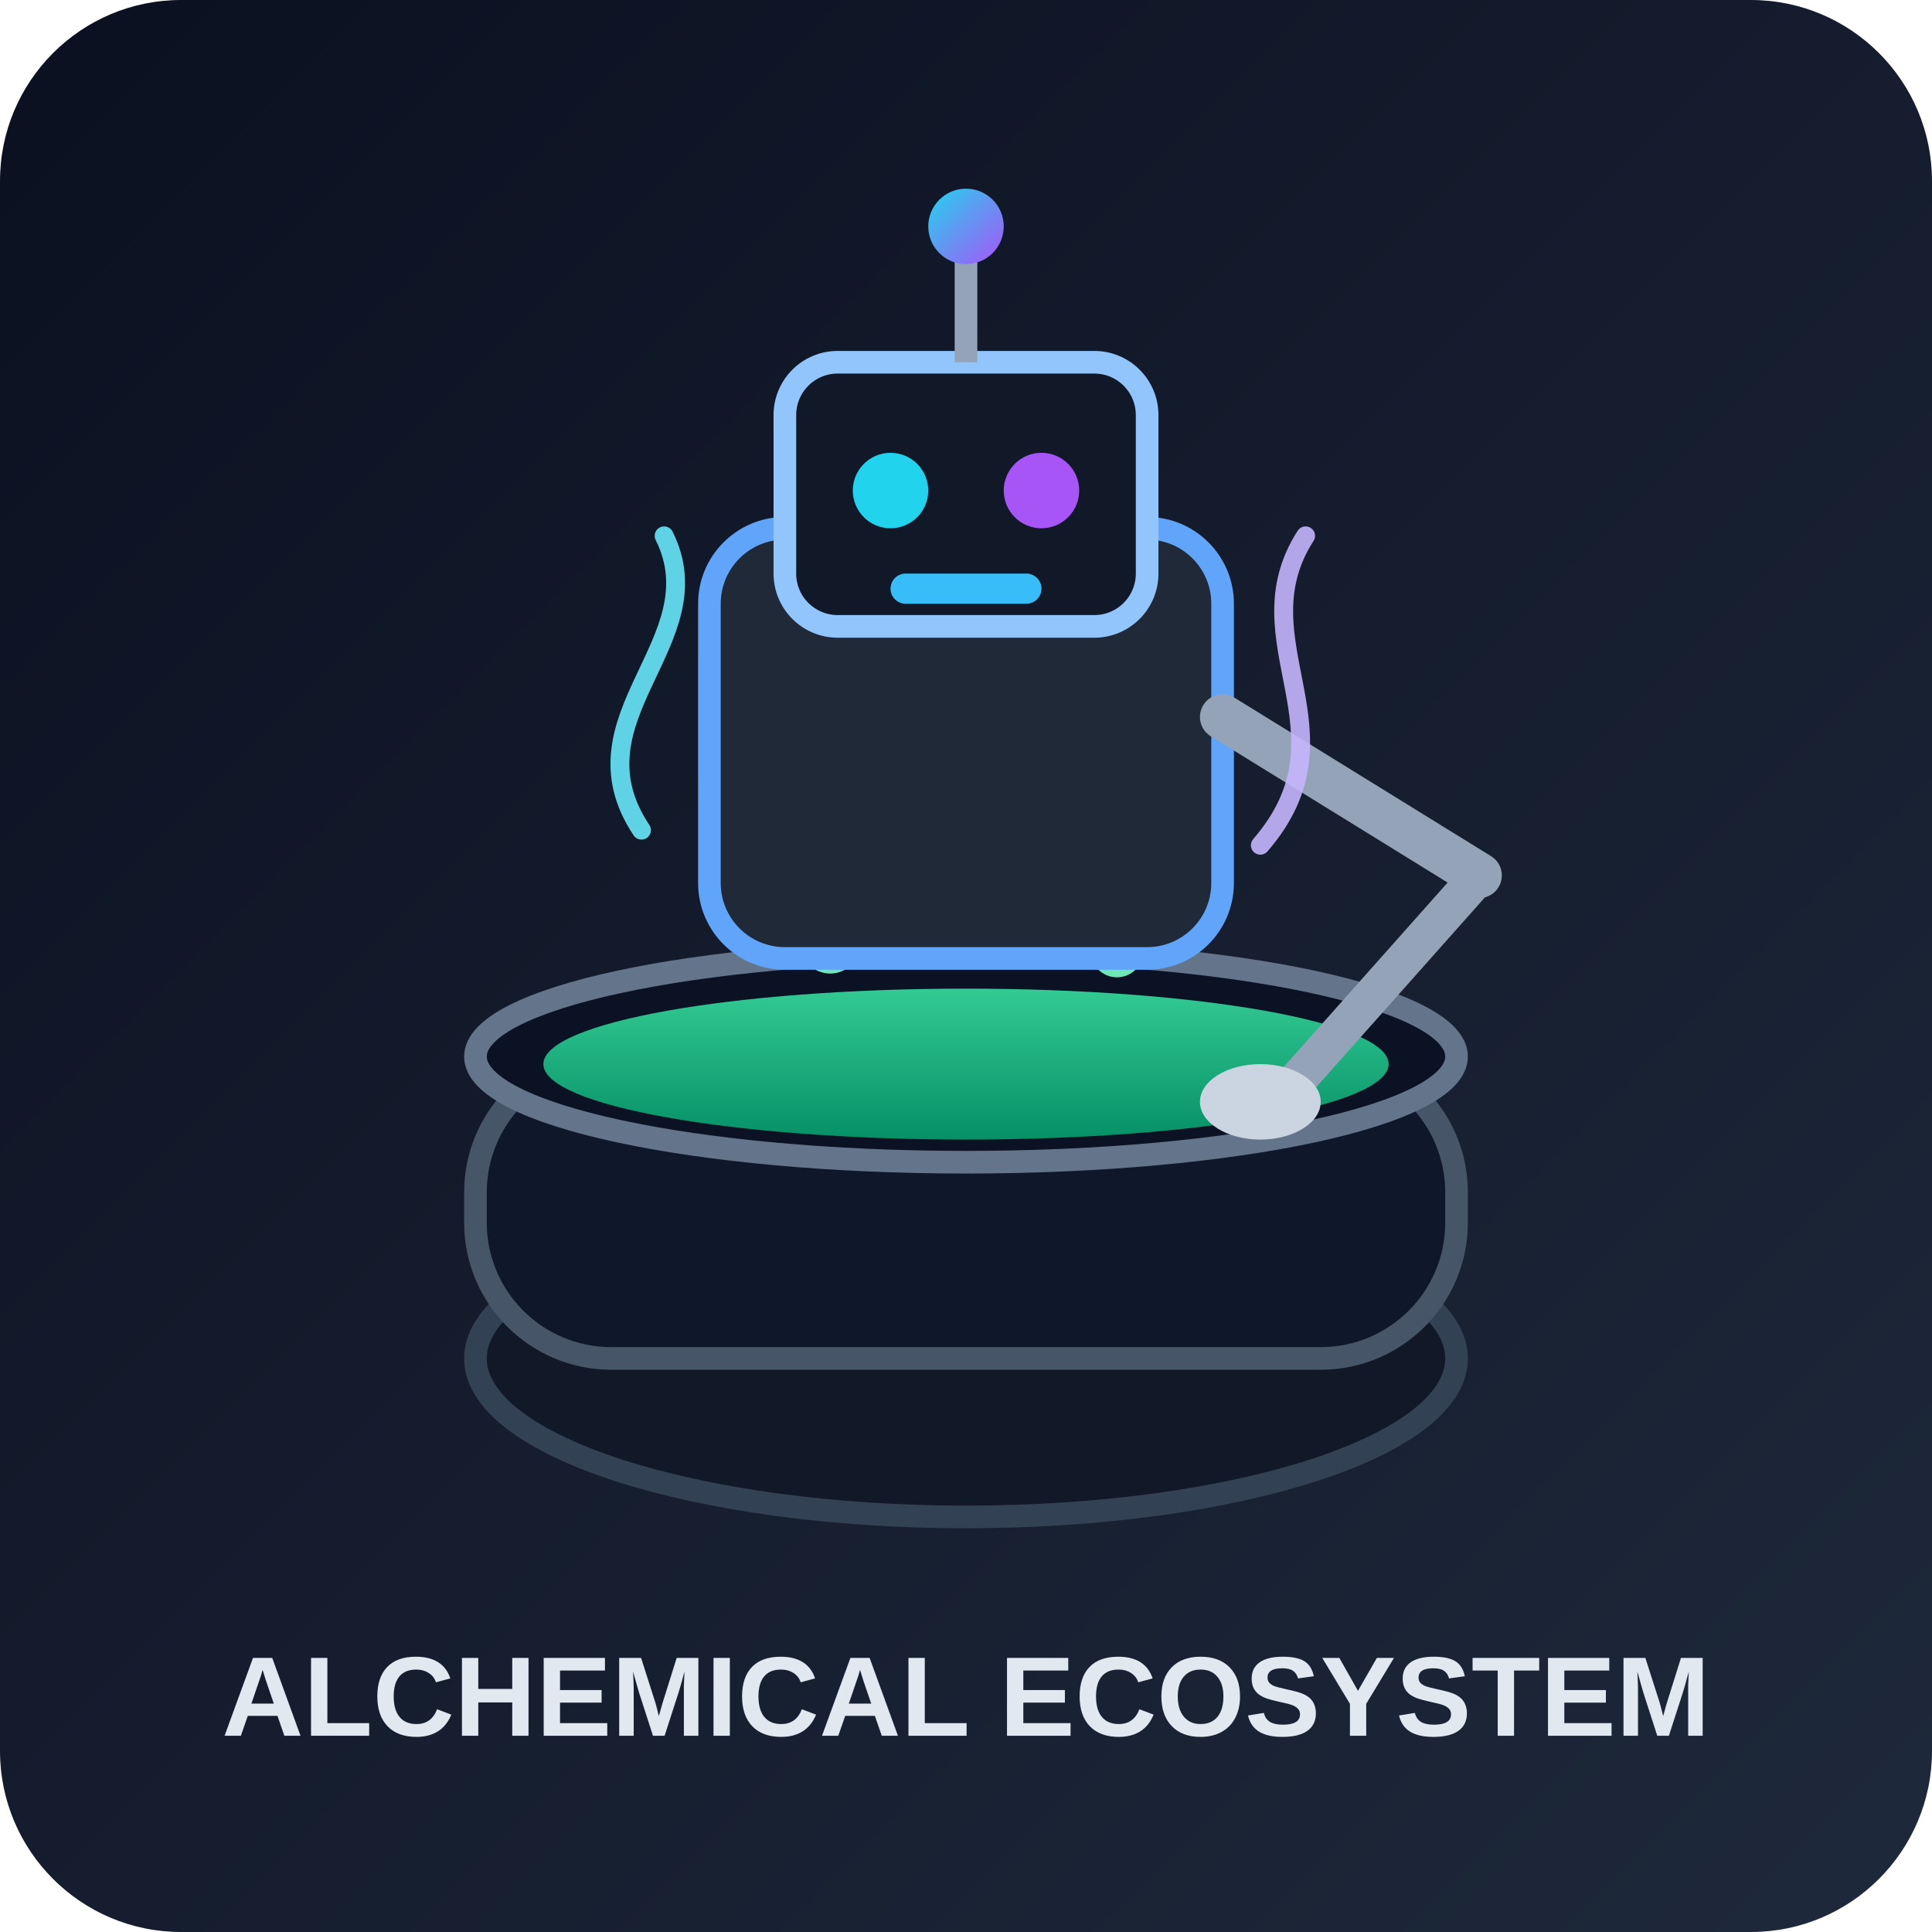
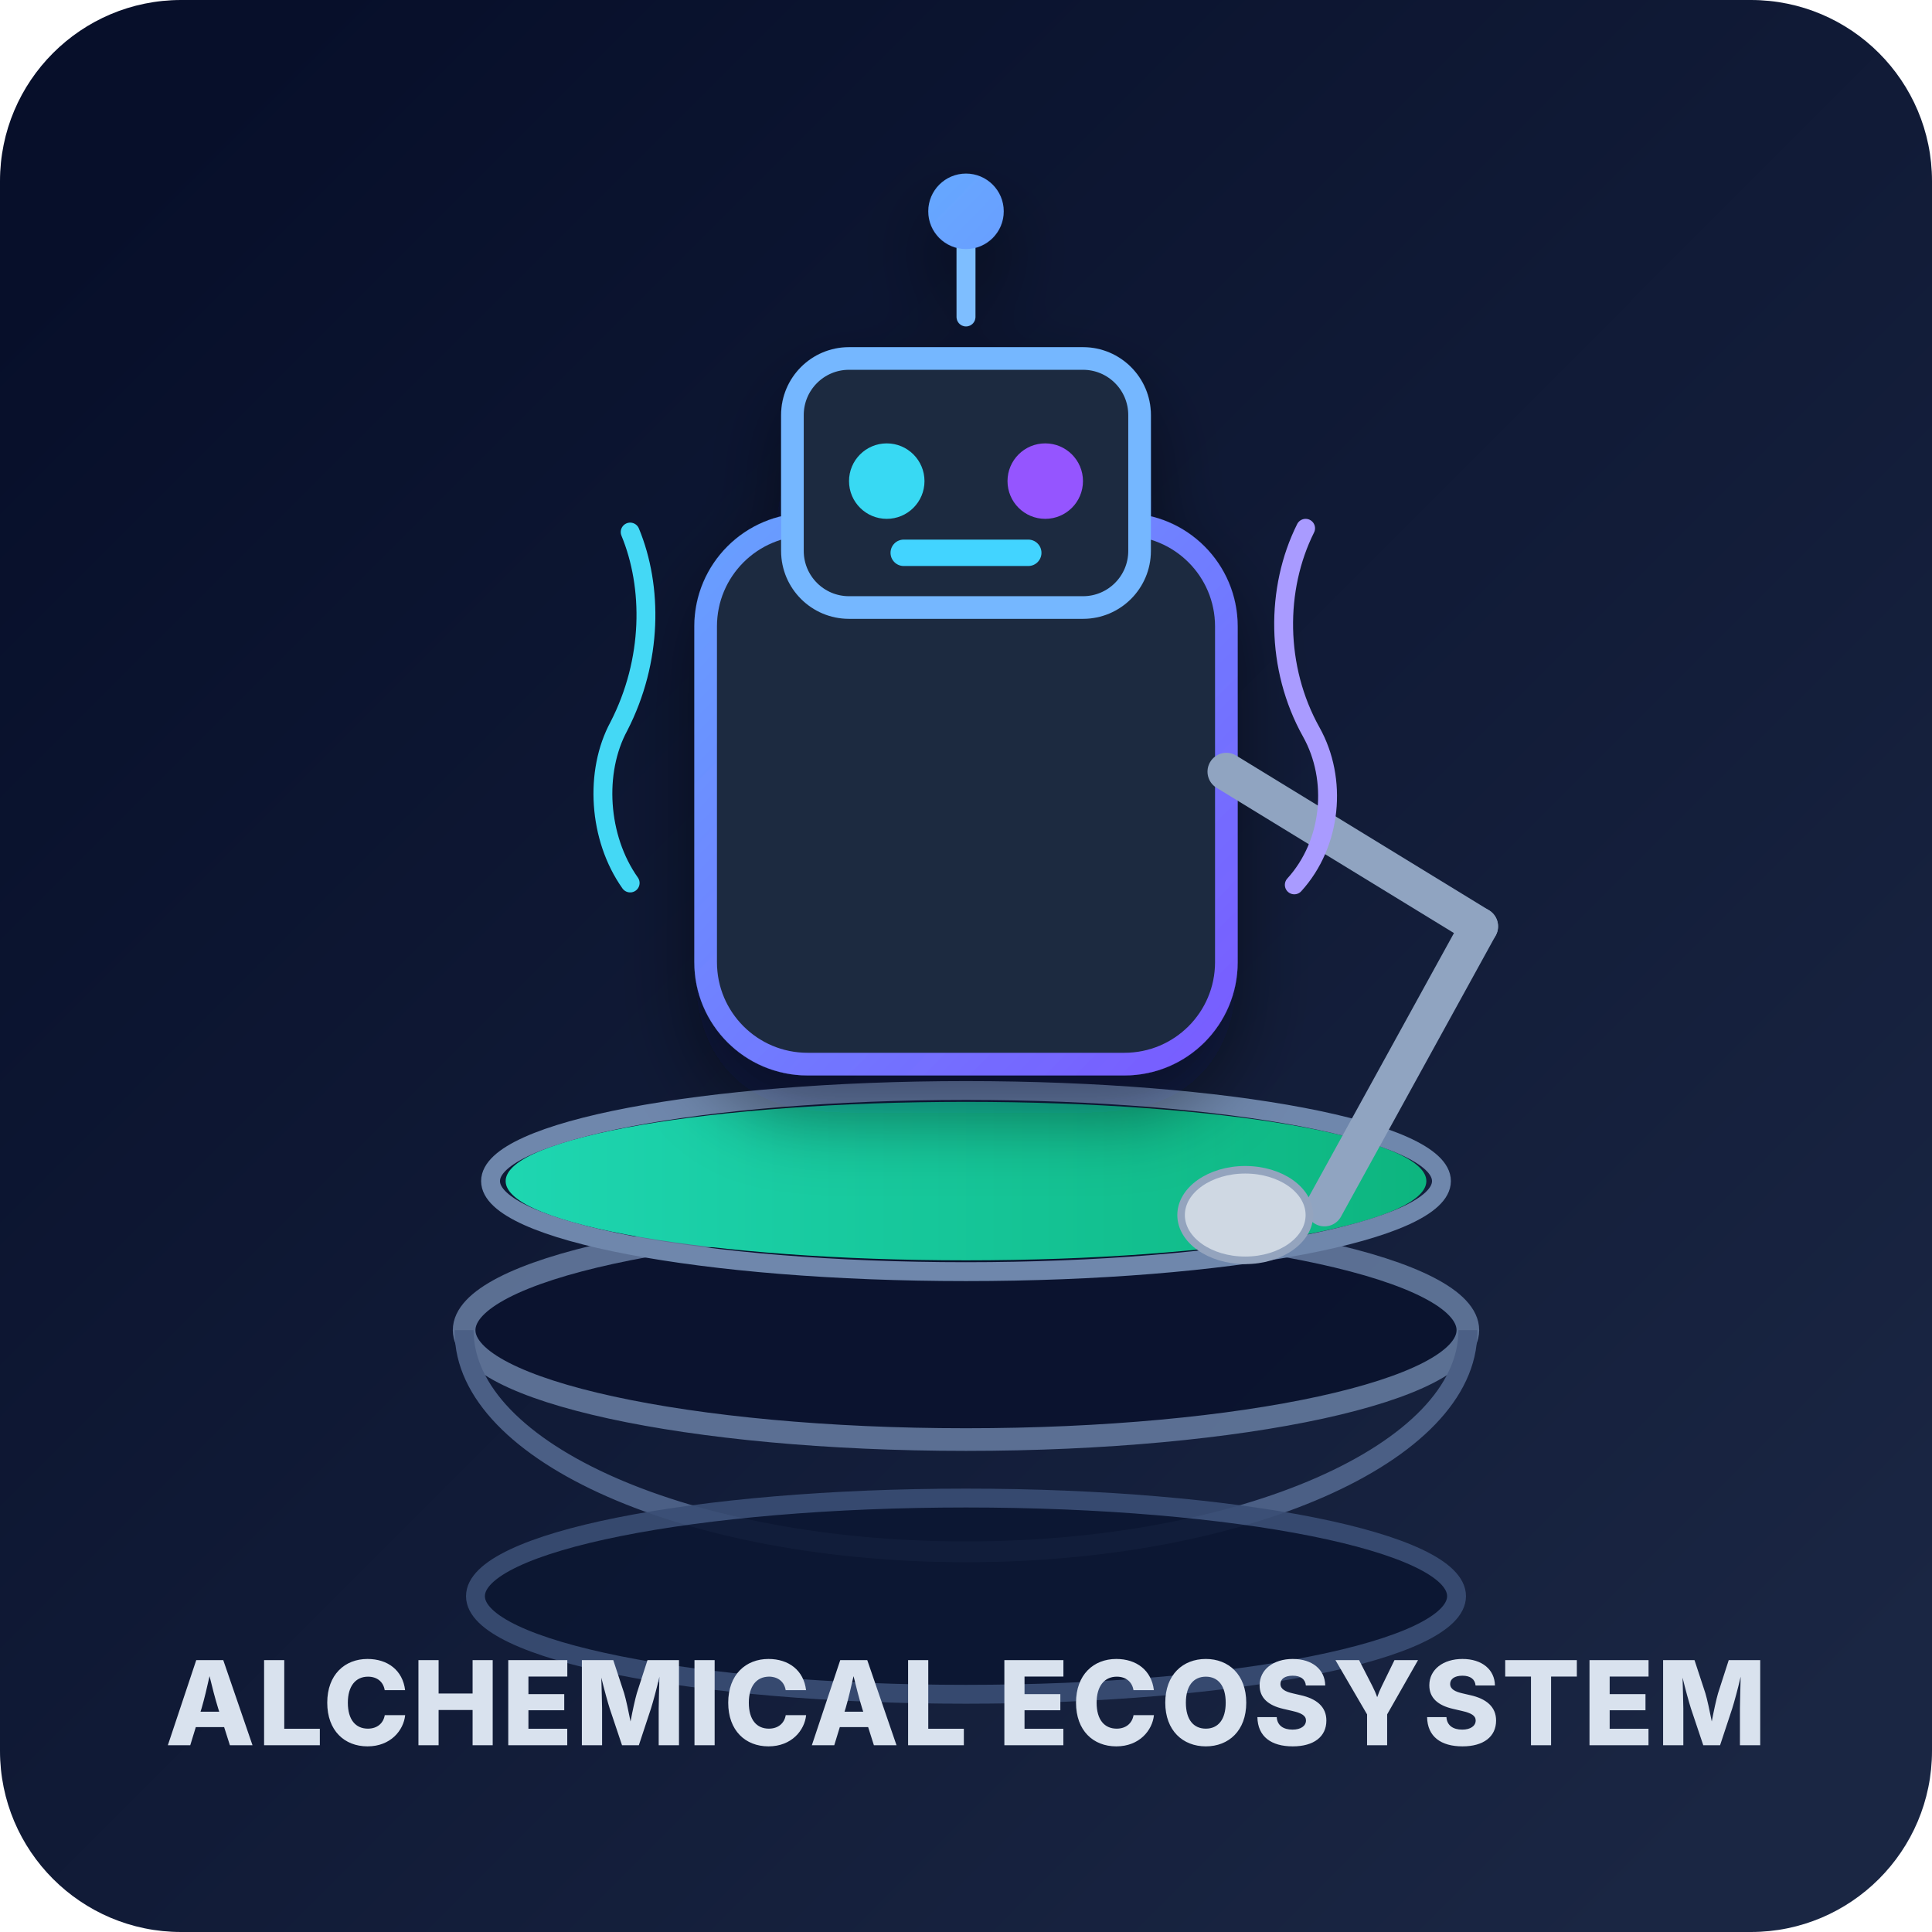
- <svg xmlns="http://www.w3.org/2000/svg" width="512" height="512" viewBox="0 0 512 512" role="img" aria-label="Alchemical robot stirring a cauldron">
+ <svg xmlns="http://www.w3.org/2000/svg" width="1024" height="1024" viewBox="0 0 1024 1024" fill="none">
  <defs>
-     <linearGradient id="bg" x1="0" y1="0" x2="1" y2="1">
-       <stop offset="0%" stop-color="#0B1020" />
-       <stop offset="100%" stop-color="#1E293B" />
+     <linearGradient id="bg" x1="80" y1="80" x2="944" y2="944" gradientUnits="userSpaceOnUse">
+       <stop offset="0" stop-color="#070F2A" />
+       <stop offset="1" stop-color="#1A2643" />
    </linearGradient>
-     <linearGradient id="glow" x1="0" y1="0" x2="1" y2="1">
-       <stop offset="0%" stop-color="#22D3EE" />
-       <stop offset="100%" stop-color="#A855F7" />
+     <linearGradient id="stroke" x1="294" y1="206" x2="714" y2="616" gradientUnits="userSpaceOnUse">
+       <stop offset="0" stop-color="#63B3FF" />
+       <stop offset="1" stop-color="#7C4DFF" />
    </linearGradient>
-     <linearGradient id="brew" x1="0" y1="0" x2="0" y2="1">
-       <stop offset="0%" stop-color="#34D399" />
-       <stop offset="100%" stop-color="#059669" />
+     <linearGradient id="liquid" x1="270" y1="593" x2="754" y2="593" gradientUnits="userSpaceOnUse">
+       <stop offset="0" stop-color="#1ED6B1" />
+       <stop offset="1" stop-color="#0DB57F" />
    </linearGradient>
+     <filter id="shadow" x="0" y="0" width="1024" height="1024" filterUnits="userSpaceOnUse" color-interpolation-filters="sRGB">
+       <feDropShadow dx="0" dy="20" stdDeviation="20" flood-color="#020617" flood-opacity="0.45" />
+     </filter>
  </defs>
-   <rect width="512" height="512" rx="48" fill="url(#bg)" />
-   <ellipse cx="256" cy="360" rx="130" ry="42" fill="#111827" stroke="#334155" stroke-width="6" />
-   <rect x="126" y="280" width="260" height="80" rx="36" fill="#0F172A" stroke="#475569" stroke-width="6" />
-   <ellipse cx="256" cy="280" rx="130" ry="28" fill="#0B1224" stroke="#64748B" stroke-width="6" />
-   <ellipse cx="256" cy="282" rx="112" ry="20" fill="url(#brew)" opacity="0.95" />
-   <circle cx="220" cy="250" r="8" fill="#6EE7B7" />
-   <circle cx="264" cy="242" r="6" fill="#A7F3D0" />
-   <circle cx="296" cy="252" r="7" fill="#6EE7B7" />
-   <rect x="188" y="140" width="136" height="114" rx="20" fill="#1F2937" stroke="#60A5FA" stroke-width="6" />
-   <rect x="208" y="96" width="96" height="70" rx="14" fill="#111827" stroke="#93C5FD" stroke-width="6" />
-   <circle cx="236" cy="130" r="10" fill="#22D3EE" />
-   <circle cx="276" cy="130" r="10" fill="#A855F7" />
-   <rect x="236" y="152" width="40" height="8" rx="4" fill="#38BDF8" />
-   <line x1="256" y1="96" x2="256" y2="68" stroke="#94A3B8" stroke-width="6" />
-   <circle cx="256" cy="60" r="10" fill="url(#glow)" />
-   <line x1="324" y1="190" x2="392" y2="232" stroke="#94A3B8" stroke-width="12" stroke-linecap="round" />
-   <line x1="392" y1="232" x2="344" y2="286" stroke="#94A3B8" stroke-width="10" stroke-linecap="round" />
-   <ellipse cx="334" cy="292" rx="16" ry="10" fill="#CBD5E1" />
-   <path d="M170 220 C150 190, 190 170, 176 142" stroke="#67E8F9" stroke-width="5" fill="none" stroke-linecap="round" opacity="0.9" />
-   <path d="M334 224 C360 194, 328 170, 346 142" stroke="#C4B5FD" stroke-width="5" fill="none" stroke-linecap="round" opacity="0.9" />
-   <text x="256" y="460" text-anchor="middle" fill="#E2E8F0" font-size="30" font-family="Segoe UI, Arial" font-weight="700">ALCHEMICAL ECOSYSTEM</text>
+   <rect x="0" y="0" width="1024" height="1024" rx="96" fill="url(#bg)" />
+   <ellipse cx="512" cy="705" rx="266" ry="58" fill="#0A132E" stroke="#5E7397" stroke-width="12" opacity="0.95" />
+   <path d="M246 705C246 769.617 365.517 822 512 822C658.483 822 778 769.617 778 705V706C778 770.617 658.483 823 512 823C365.517 823 246 770.617 246 706V705Z" fill="#0A132E" stroke="#4B5F85" stroke-width="10" />
+   <ellipse cx="512" cy="846" rx="260" ry="52" fill="#0B1632" stroke="#3A4E74" stroke-width="10" opacity="0.9" />
+   <ellipse cx="512" cy="626" rx="244" ry="42" fill="url(#liquid)" />
+   <ellipse cx="512" cy="626" rx="252" ry="48" fill="none" stroke="#6F87AC" stroke-width="10" />
+   <g filter="url(#shadow)">
+     <rect x="374" y="278" width="276" height="286" rx="54" fill="#1F2B41" stroke="url(#stroke)" stroke-width="12" />
+     <rect x="420" y="190" width="184" height="132" rx="30" fill="#1D2A3F" stroke="#74B7FF" stroke-width="12" />
+     <line x1="512" y1="168" x2="512" y2="126" stroke="#7EBEFF" stroke-width="10" stroke-linecap="round" />
+     <circle cx="512" cy="112" r="20" fill="url(#stroke)" />
+     <circle cx="470" cy="255" r="20" fill="#38D9F3" />
+     <circle cx="554" cy="255" r="20" fill="#9555FF" />
+     <rect x="472" y="286" width="80" height="14" rx="7" fill="#42D4FF" />
+   </g>
+   <g>
+     <path d="M650 409L784 491" stroke="#90A4C1" stroke-width="20" stroke-linecap="round" />
+     <path d="M784 491L702 640" stroke="#90A4C1" stroke-width="20" stroke-linecap="round" />
+     <ellipse cx="660" cy="644" rx="34" ry="24" fill="#CFD8E3" />
+     <ellipse cx="660" cy="644" rx="34" ry="24" fill="none" stroke="#94A4BE" stroke-width="4" />
+   </g>
+   <path d="M334 282C346 311 346 350 328 385C315 409 317 444 334 468" stroke="#44D8F5" stroke-width="10" stroke-linecap="round" fill="none" />
+   <path d="M692 280C676 312 676 354 695 388C709 413 706 447 686 469" stroke="#A99BFF" stroke-width="10" stroke-linecap="round" fill="none" />
+   <text x="512" y="925" text-anchor="middle" font-family="Inter, Segoe UI, Arial, sans-serif" font-size="62" font-weight="800" letter-spacing="1.2" fill="#D9E2EE">ALCHEMICAL ECOSYSTEM</text>
</svg>
